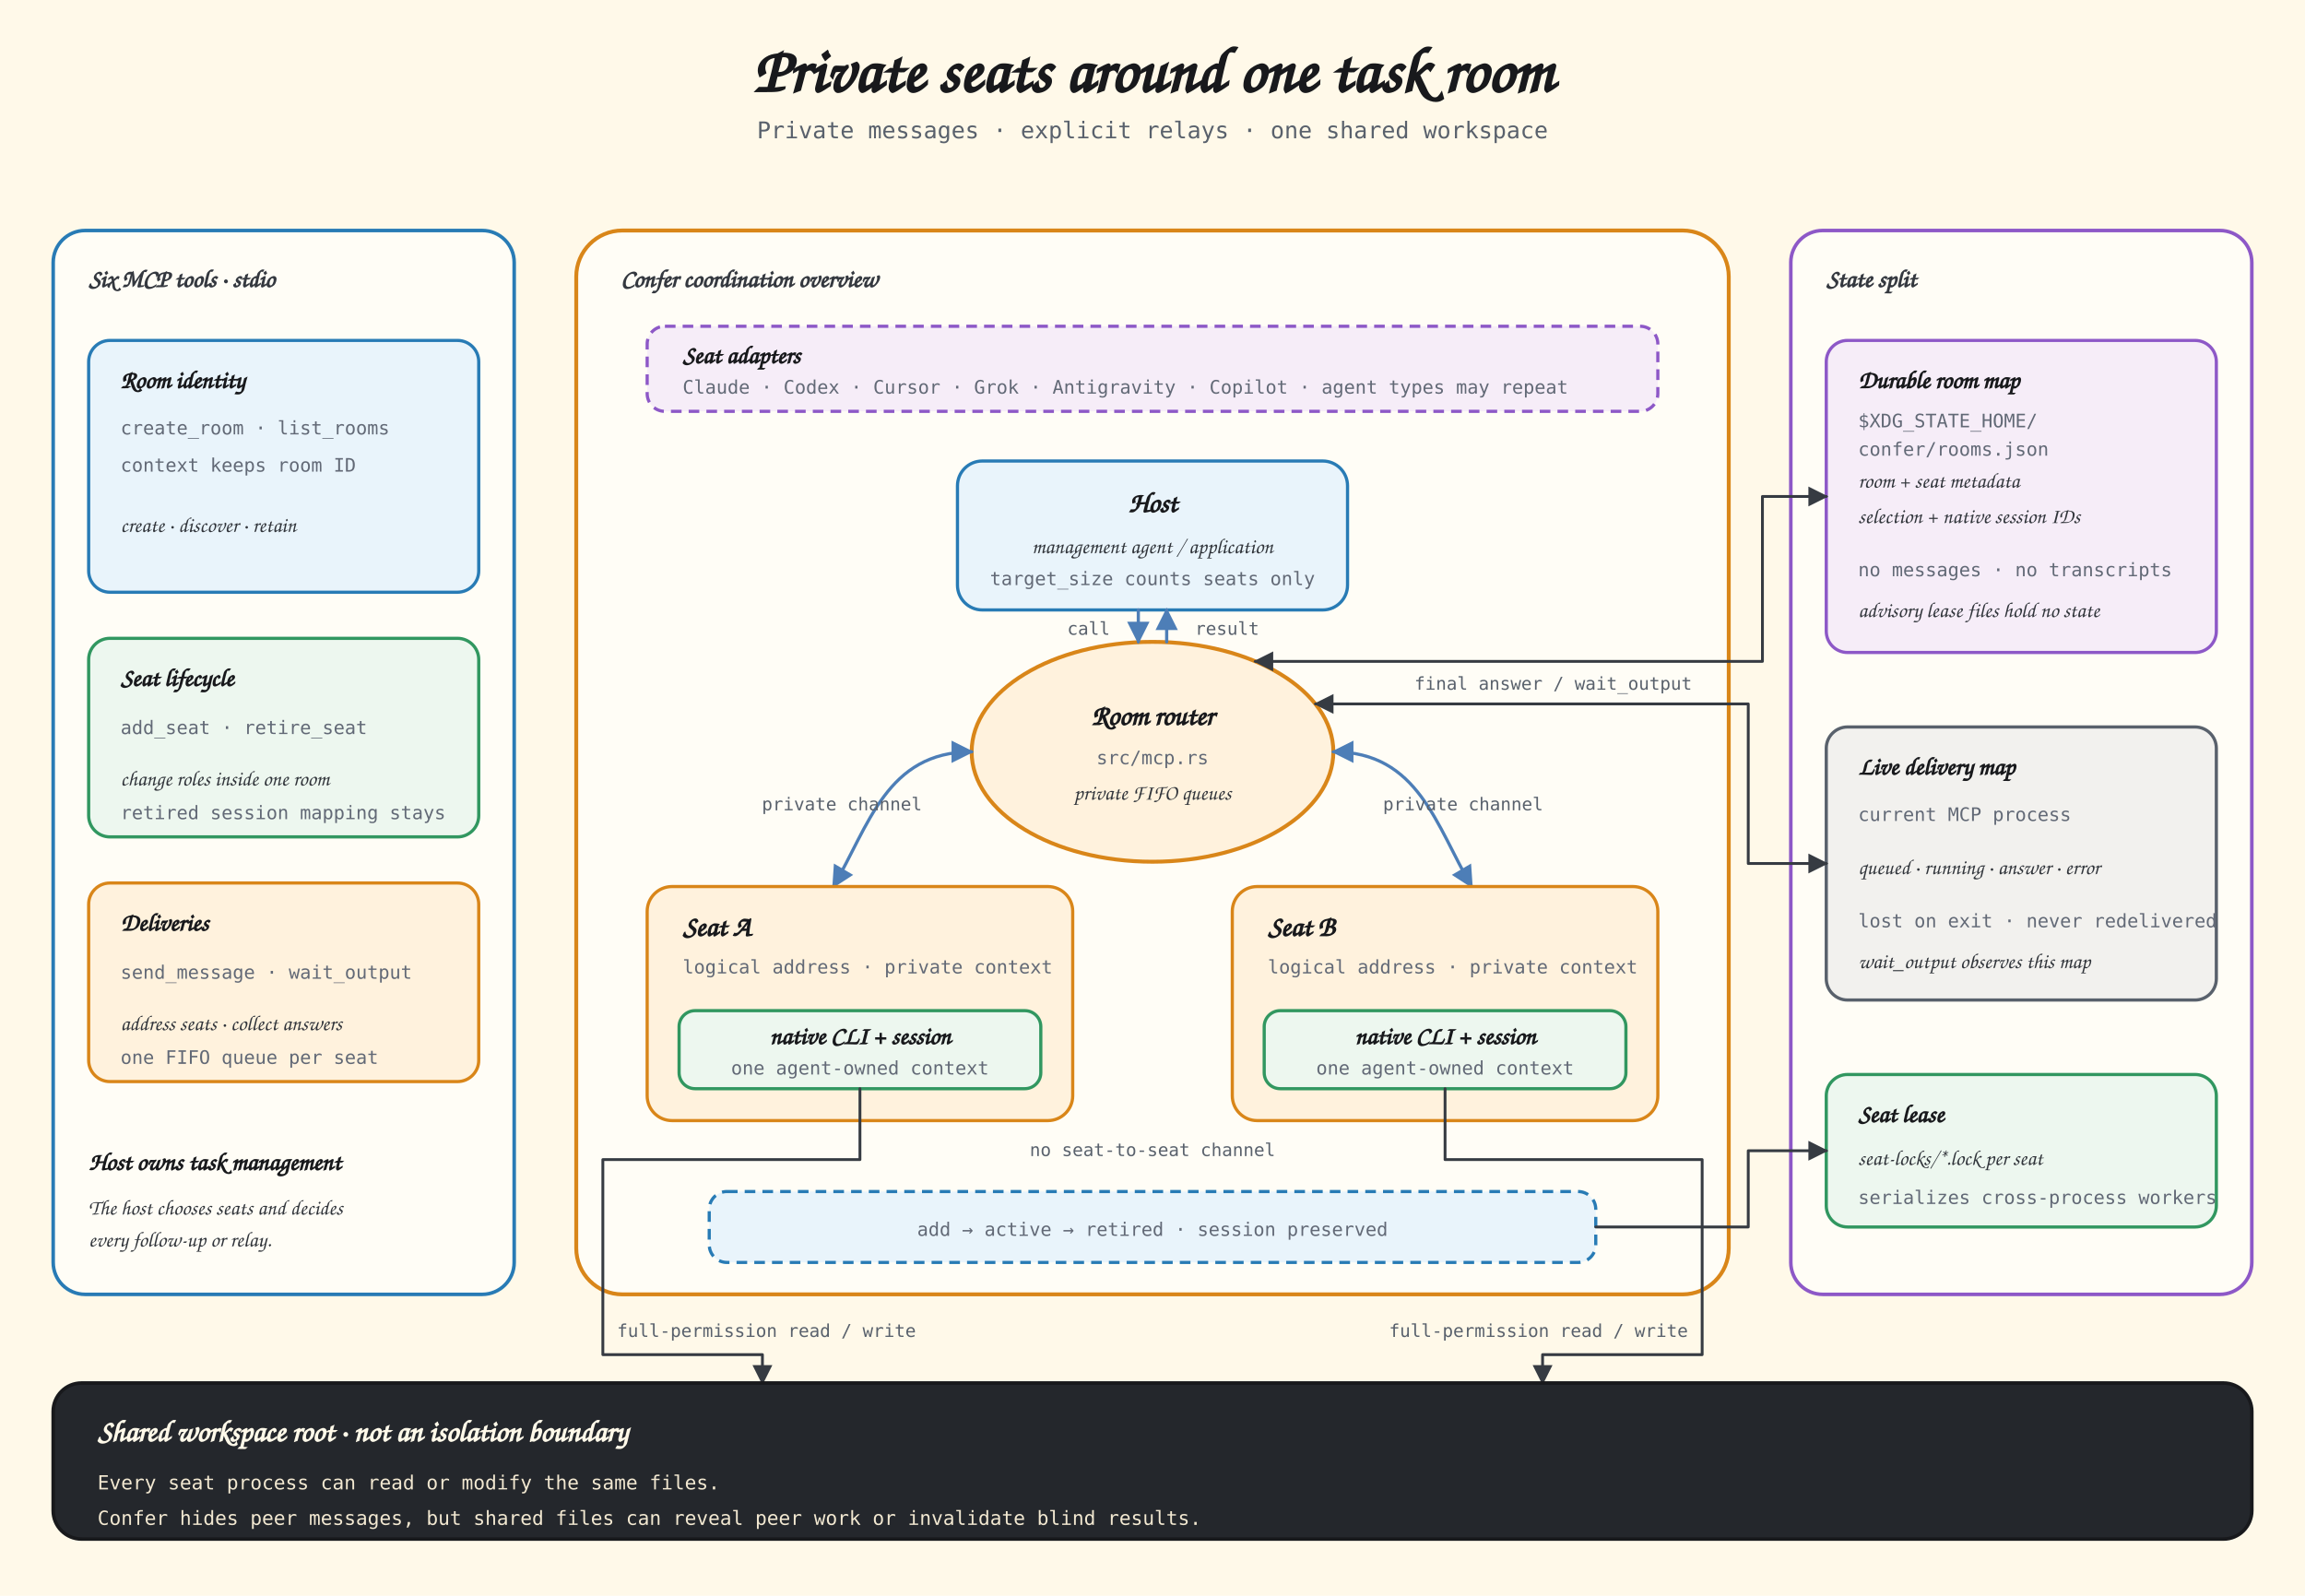
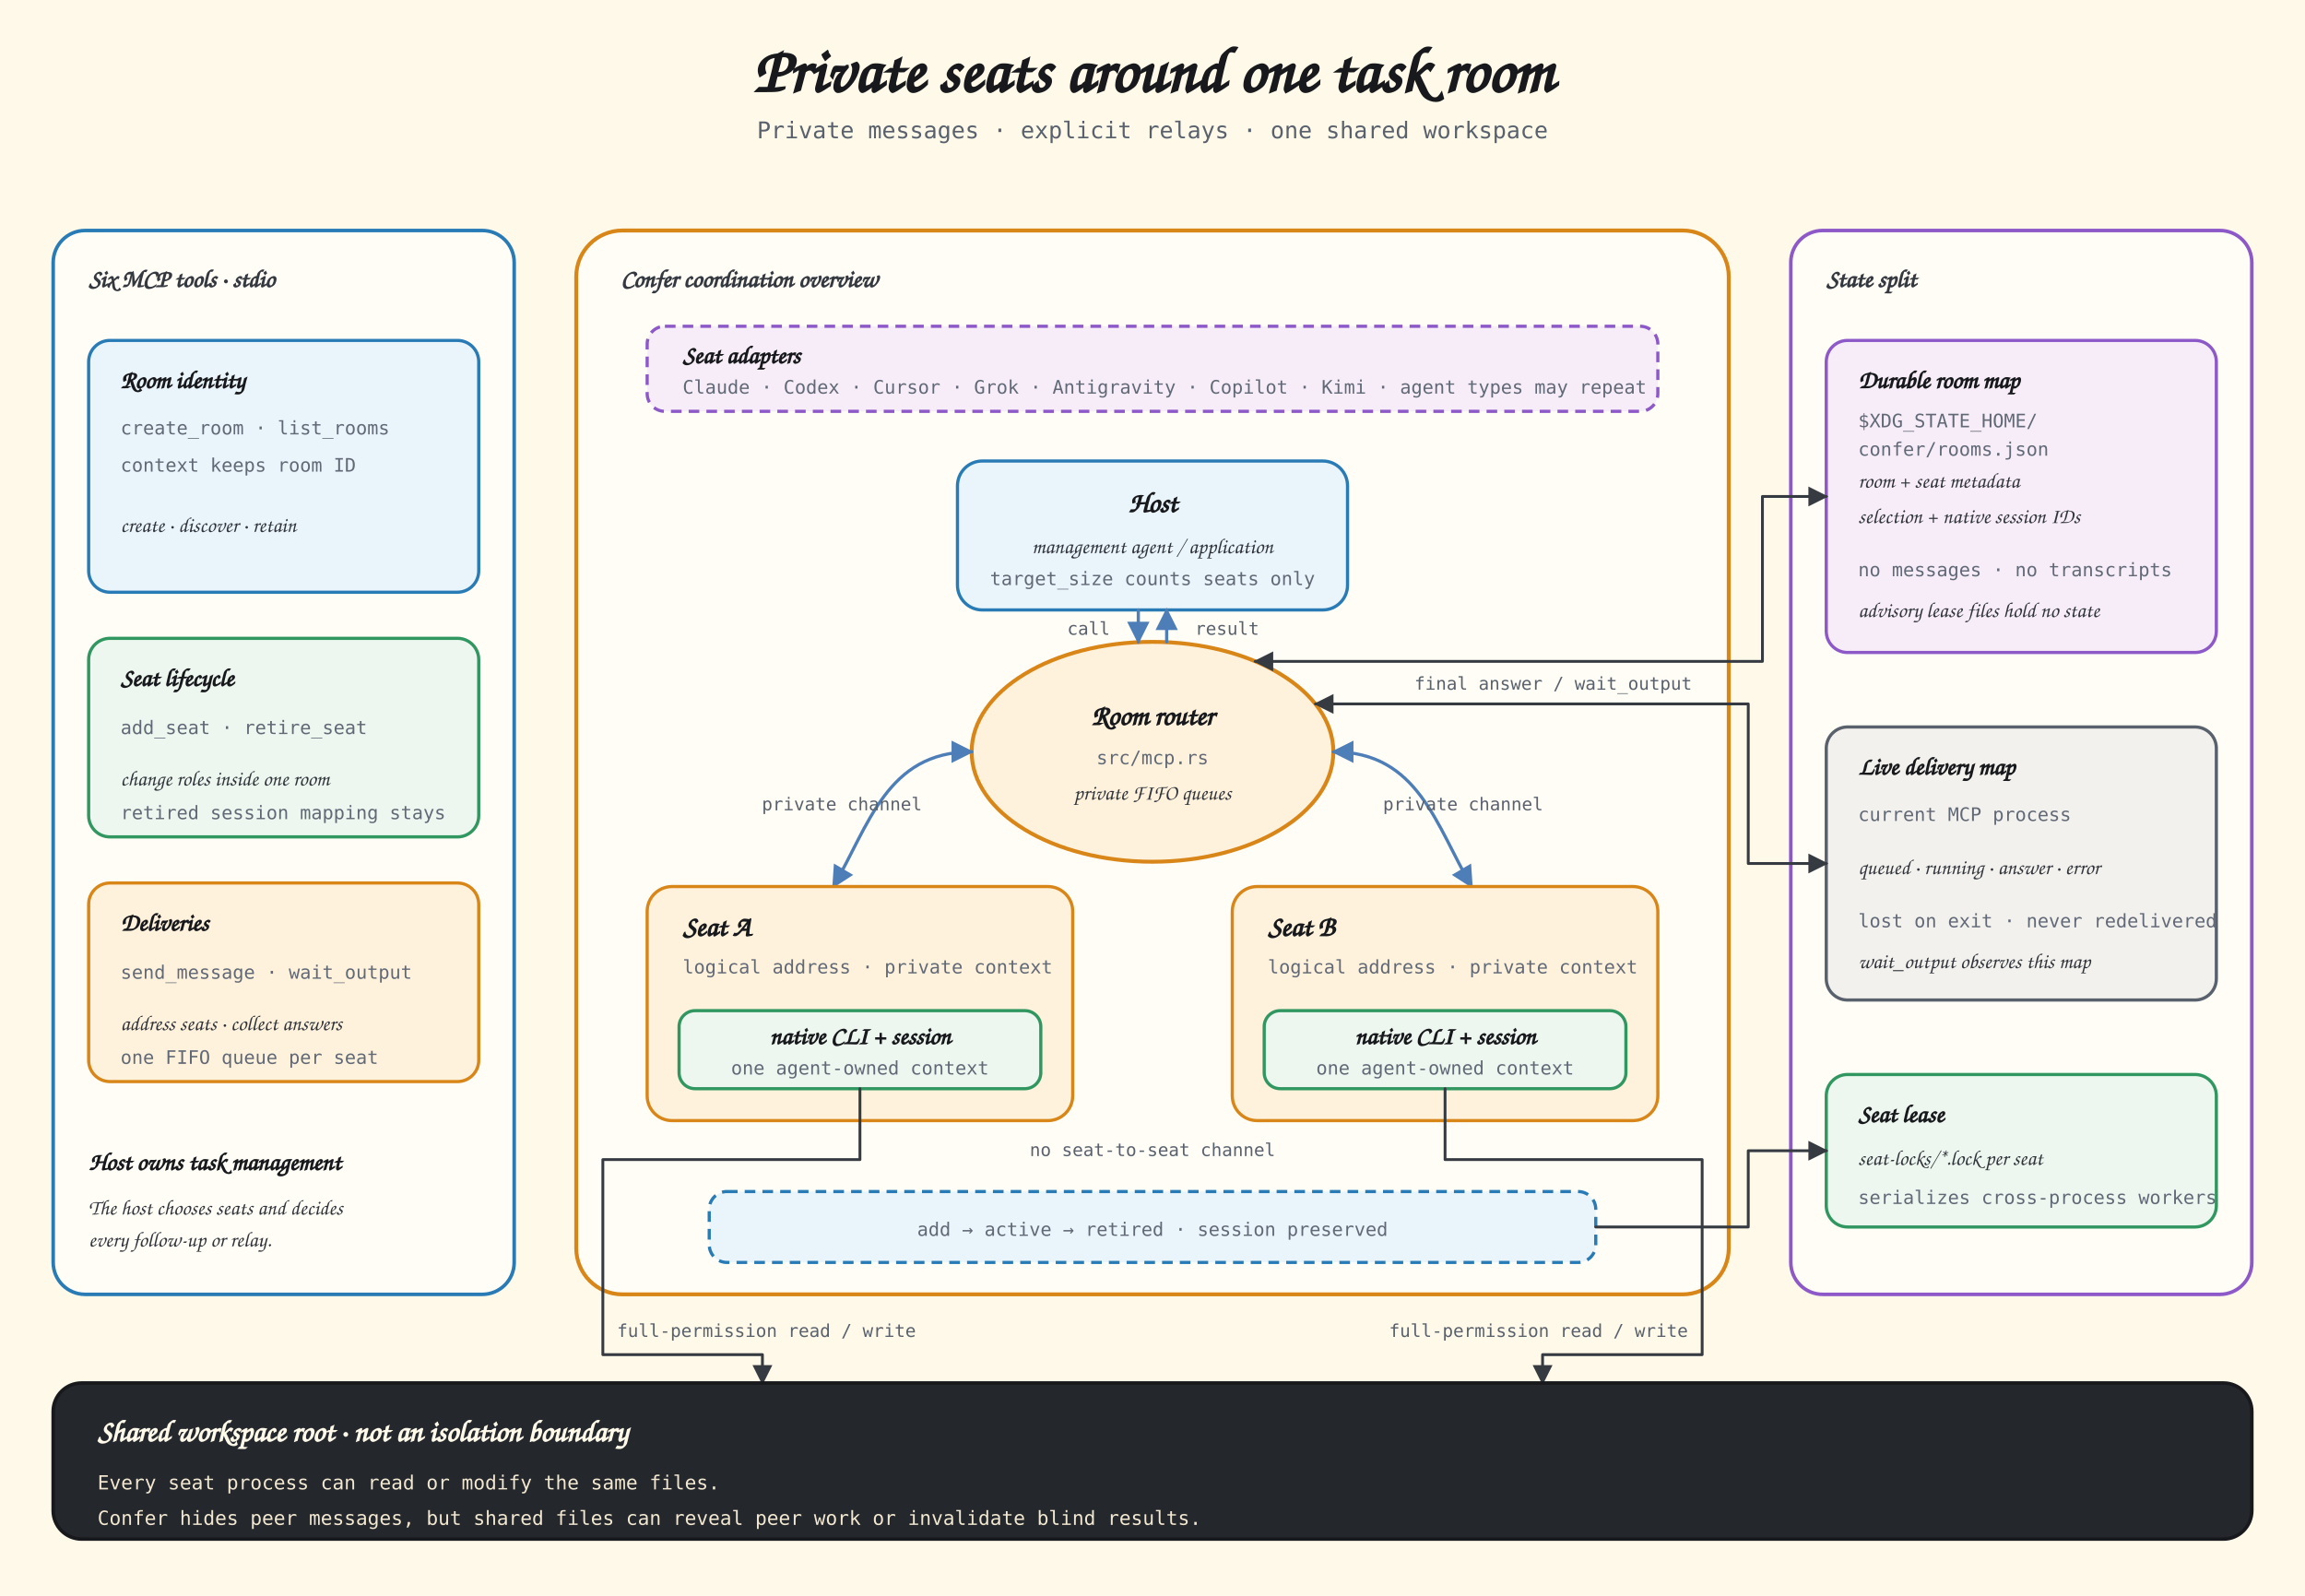
<svg xmlns="http://www.w3.org/2000/svg" data-blueprint-diagram="true" viewBox="0 0 1300 900" role="img" aria-labelledby="title desc" font-family="Comic Sans MS, Chalkboard SE, Bradley Hand, Segoe Print, cursive" text-rendering="geometricPrecision">
  <defs>
    <marker id="arrow" viewBox="0 0 10 10" refX="9" refY="5" markerWidth="7" markerHeight="7" orient="auto-start-reverse">
      <path d="M0 0 L10 5 L0 10 z" fill="#363b42" />
    </marker>
    <marker id="arrowBlue" viewBox="0 0 10 10" refX="9" refY="5" markerWidth="7" markerHeight="7" orient="auto-start-reverse">
      <path d="M0 0 L10 5 L0 10 z" fill="#4d7eb7" />
    </marker>
    <style>
      .title { font-size: 36px; font-weight: 700; fill: #18191c; letter-spacing: 0.2px; }
      .subtitle { font-size: 13px; fill: #59616c; font-family: ui-monospace, SFMono-Regular, Menlo, monospace; }
      .group { font-size: 14px; font-weight: 700; fill: #34383f; }
      .heading { font-size: 16px; font-weight: 700; fill: #18191c; }
      .headingSmall { font-size: 14px; font-weight: 700; fill: #18191c; }
      .body { font-size: 12px; fill: #30343a; }
      .mono { font-size: 10.5px; fill: #626976; font-family: ui-monospace, SFMono-Regular, Menlo, monospace; }
      .label { font-size: 10px; fill: #59616c; font-family: ui-monospace, SFMono-Regular, Menlo, monospace; }
      .whiteHeading { font-size: 17px; font-weight: 700; fill: #fff9e9; }
      .whiteBody { font-size: 11px; fill: #f2e8d1; font-family: ui-monospace, SFMono-Regular, Menlo, monospace; }
      .box { stroke-width: 1.8; }
      .line { stroke: #363b42; stroke-width: 1.6; stroke-linecap: round; stroke-linejoin: round; fill: none; }
      .lineBlue { stroke: #4d7eb7; stroke-width: 1.8; stroke-linecap: round; stroke-linejoin: round; fill: none; }
    </style>
  </defs>
  <rect width="1300" height="900" fill="#fff9e9" />
  <text x="650" y="52" class="title" text-anchor="middle">Private seats around one task room</text>
  <text x="650" y="78" class="subtitle" text-anchor="middle">Private messages · explicit relays · one shared workspace</text>
  <rect x="30" y="130" width="260" height="600" rx="18" fill="#fffdf6" stroke="#287bb5" stroke-width="2" />
  <text x="50" y="162" class="group">Six MCP tools · stdio</text>
  <rect x="50" y="192" width="220" height="142" rx="12" class="box" fill="#e9f4fb" stroke="#287bb5" />
  <text x="68" y="219" class="headingSmall">Room identity</text>
  <text x="68" y="245" class="mono">create_room · list_rooms</text>
  <text x="68" y="266" class="mono">context keeps room ID</text>
  <text x="68" y="300" class="body">create · discover · retain</text>
  <rect x="50" y="360" width="220" height="112" rx="12" class="box" fill="#edf7ef" stroke="#319760" />
  <text x="68" y="387" class="headingSmall">Seat lifecycle</text>
  <text x="68" y="414" class="mono">add_seat · retire_seat</text>
  <text x="68" y="443" class="body">change roles inside one room</text>
  <text x="68" y="462" class="mono">retired session mapping stays</text>
  <rect x="50" y="498" width="220" height="112" rx="12" class="box" fill="#fff2dd" stroke="#d98619" />
  <text x="68" y="525" class="headingSmall">Deliveries</text>
  <text x="68" y="552" class="mono">send_message · wait_output</text>
  <text x="68" y="581" class="body">address seats · collect answers</text>
  <text x="68" y="600" class="mono">one FIFO queue per seat</text>
  <text x="50" y="660" class="headingSmall">Host owns task management</text>
  <text x="50" y="685" class="body">The host chooses seats and decides</text>
  <text x="50" y="703" class="body">every follow-up or relay.</text>
  <rect x="325" y="130" width="650" height="600" rx="26" fill="#fffdf6" stroke="#d98619" stroke-width="2.2" />
  <text x="350" y="162" class="group">Confer coordination overview</text>
  <rect x="365" y="184" width="570" height="48" rx="10" class="box" fill="#f6edf8" stroke="#8d58c7" stroke-dasharray="6 4" />
  <text x="385" y="205" class="headingSmall">Seat adapters</text>
-   <text x="385" y="222" class="mono">Claude · Codex · Cursor · Grok · Antigravity · Copilot · agent types may repeat</text>
+   <text x="385" y="222" class="mono">Claude · Codex · Cursor · Grok · Antigravity · Copilot · Kimi · agent types may repeat</text>
  <rect x="540" y="260" width="220" height="84" rx="14" class="box" fill="#e9f4fb" stroke="#287bb5" />
  <text x="650" y="289" class="heading" text-anchor="middle">Host</text>
  <text x="650" y="312" class="body" text-anchor="middle">management agent / application</text>
  <text x="650" y="330" class="mono" text-anchor="middle">target_size counts seats only</text>
  <ellipse cx="650" cy="424" rx="102" ry="62" fill="#fff2dd" stroke="#d98619" stroke-width="2.2" />
  <text x="650" y="409" class="heading" text-anchor="middle">Room router</text>
  <text x="650" y="431" class="mono" text-anchor="middle">src/mcp.rs</text>
  <text x="650" y="451" class="body" text-anchor="middle">private FIFO queues</text>
  <path d="M642 344 V362" class="lineBlue" marker-end="url(#arrowBlue)" />
  <path d="M658 362 V344" class="lineBlue" marker-end="url(#arrowBlue)" />
  <text x="626" y="358" class="label" text-anchor="end">call</text>
  <text x="674" y="358" class="label">result</text>
  <path d="M548 424 C500 424 490 466 470 500" class="lineBlue" marker-start="url(#arrowBlue)" marker-end="url(#arrowBlue)" />
  <path d="M752 424 C800 424 810 466 830 500" class="lineBlue" marker-start="url(#arrowBlue)" marker-end="url(#arrowBlue)" />
  <text x="520" y="457" class="label" text-anchor="end">private channel</text>
  <text x="780" y="457" class="label">private channel</text>
  <rect x="365" y="500" width="240" height="132" rx="14" class="box" fill="#fff2dd" stroke="#d98619" />
  <text x="385" y="528" class="heading">Seat A</text>
  <text x="385" y="549" class="mono">logical address · private context</text>
  <rect x="383" y="570" width="204" height="44" rx="9" class="box" fill="#edf7ef" stroke="#319760" />
  <text x="485" y="589" class="headingSmall" text-anchor="middle">native CLI + session</text>
  <text x="485" y="606" class="mono" text-anchor="middle">one agent-owned context</text>
  <rect x="695" y="500" width="240" height="132" rx="14" class="box" fill="#fff2dd" stroke="#d98619" />
  <text x="715" y="528" class="heading">Seat B</text>
  <text x="715" y="549" class="mono">logical address · private context</text>
  <rect x="713" y="570" width="204" height="44" rx="9" class="box" fill="#edf7ef" stroke="#319760" />
  <text x="815" y="589" class="headingSmall" text-anchor="middle">native CLI + session</text>
  <text x="815" y="606" class="mono" text-anchor="middle">one agent-owned context</text>
  <text x="650" y="652" class="label" text-anchor="middle">no seat-to-seat channel</text>
  <rect x="400" y="672" width="500" height="40" rx="10" class="box" fill="#e9f4fb" stroke="#287bb5" stroke-dasharray="6 4" />
  <text x="650" y="697" class="mono" text-anchor="middle">add → active → retired · session preserved</text>
  <rect x="1010" y="130" width="260" height="600" rx="18" fill="#fffdf6" stroke="#8d58c7" stroke-width="2" />
  <text x="1030" y="162" class="group">State split</text>
  <rect x="1030" y="192" width="220" height="176" rx="12" class="box" fill="#f6edf8" stroke="#8d58c7" />
  <text x="1048" y="219" class="headingSmall">Durable room map</text>
  <text x="1048" y="241" class="mono">$XDG_STATE_HOME/</text>
  <text x="1048" y="257" class="mono">confer/rooms.json</text>
  <text x="1048" y="275" class="body">room + seat metadata</text>
  <text x="1048" y="295" class="body">selection + native session IDs</text>
  <text x="1048" y="325" class="mono">no messages · no transcripts</text>
  <text x="1048" y="348" class="body">advisory lease files hold no state</text>
  <rect x="1030" y="410" width="220" height="154" rx="12" class="box" fill="#f2f1ee" stroke="#59616c" />
  <text x="1048" y="437" class="headingSmall">Live delivery map</text>
  <text x="1048" y="463" class="mono">current MCP process</text>
  <text x="1048" y="493" class="body">queued · running · answer · error</text>
  <text x="1048" y="523" class="mono">lost on exit · never redelivered</text>
  <text x="1048" y="546" class="body">wait_output observes this map</text>
  <rect x="1030" y="606" width="220" height="86" rx="12" class="box" fill="#edf7ef" stroke="#319760" />
  <text x="1048" y="633" class="headingSmall">Seat lease</text>
  <text x="1048" y="657" class="body">seat-locks/*.lock per seat</text>
  <text x="1048" y="679" class="mono">serializes cross-process workers</text>
  <path d="M708 373 H994 V280 H1030" class="line" marker-start="url(#arrow)" marker-end="url(#arrow)" />
  <path d="M742 397 H986 V487 H1030" class="line" marker-start="url(#arrow)" marker-end="url(#arrow)" />
  <text x="876" y="389" class="label" text-anchor="middle">final answer / wait_output</text>
  <path d="M900 692 H986 V649 H1030" class="line" marker-end="url(#arrow)" />
  <path d="M485 614 V654 H340 V764 H430 V780" class="line" marker-end="url(#arrow)" />
  <path d="M815 614 V654 H960 V764 H870 V780" class="line" marker-end="url(#arrow)" />
  <text x="348" y="754" class="label">full-permission read / write</text>
  <text x="952" y="754" class="label" text-anchor="end">full-permission read / write</text>
  <rect x="30" y="780" width="1240" height="88" rx="16" fill="#24272c" stroke="#18191c" stroke-width="2" />
  <text x="55" y="813" class="whiteHeading">Shared workspace root · not an isolation boundary</text>
  <text x="55" y="840" class="whiteBody">Every seat process can read or modify the same files.</text>
  <text x="55" y="860" class="whiteBody">Confer hides peer messages, but shared files can reveal peer work or invalidate blind results.</text>
</svg>
